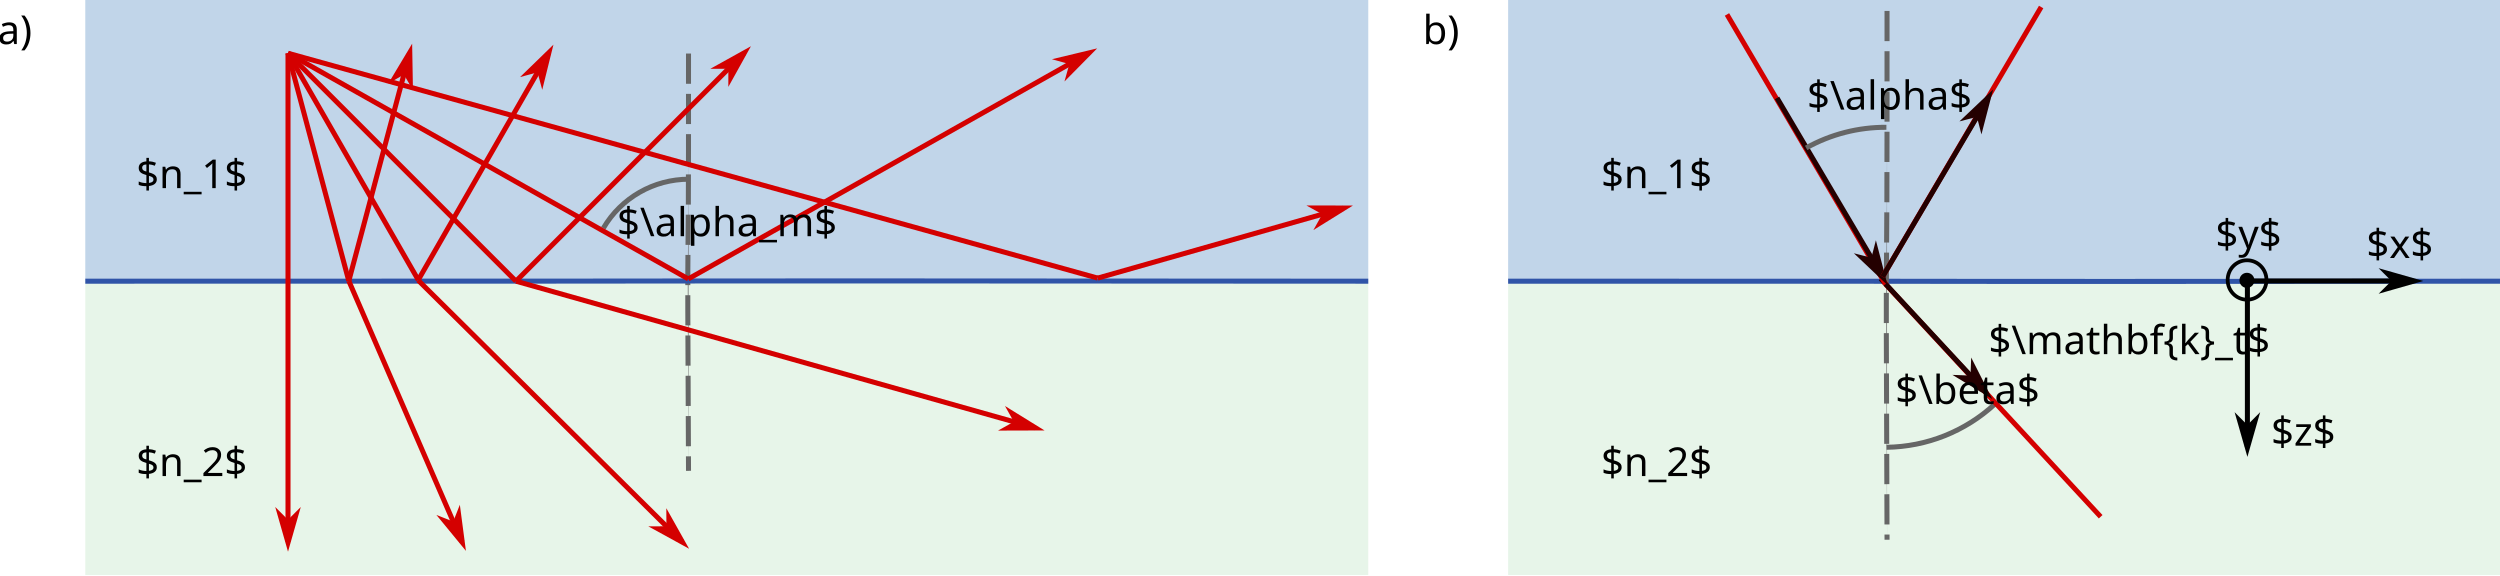
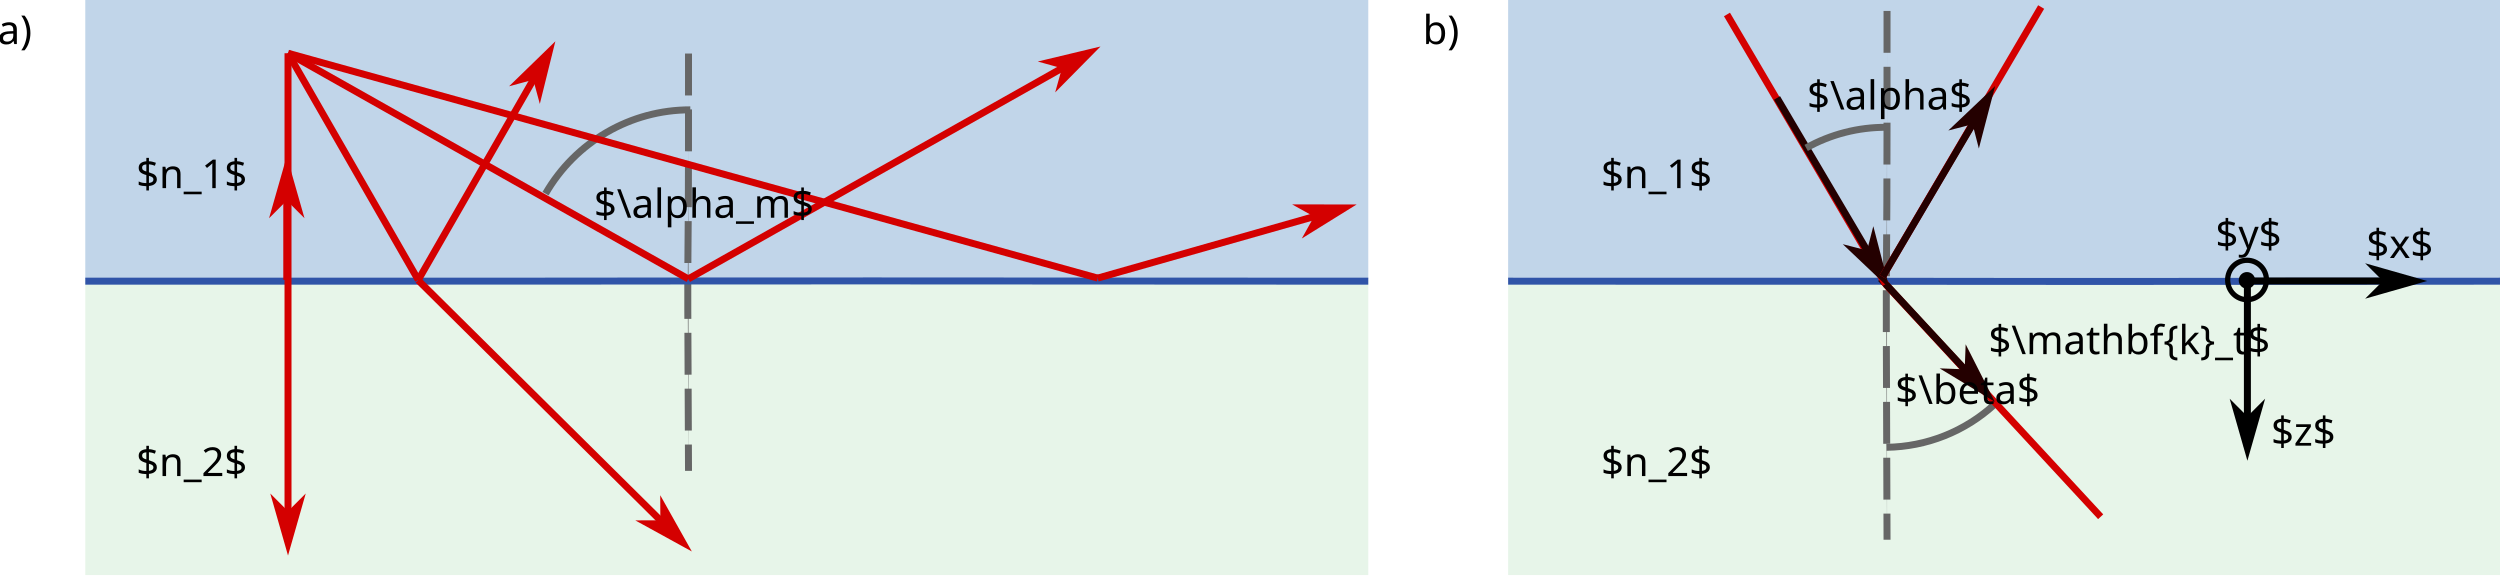
- <svg xmlns="http://www.w3.org/2000/svg" width="397.268mm" height="91.38mm" viewBox="0 0 397.268 91.38" version="1.1" id="svg211">
+ <svg xmlns="http://www.w3.org/2000/svg" width="286.479mm" height="65.896mm" viewBox="0 0 286.479 65.896" version="1.1" id="svg211">
  <defs id="defs205">
    <marker style="overflow:visible" id="marker11020" refX="0" refY="0" orient="auto">
      <path transform="matrix(0.4,0,0,0.4,4,0)" style="fill:#d40000;fill-opacity:1;fill-rule:evenodd;stroke:#d40000;stroke-width:1pt;stroke-opacity:1" d="M 0,0 5,-5 -12.5,0 5,5 Z" id="path11018" />
    </marker>
    <marker orient="auto" refY="0" refX="0" id="marker1496" style="overflow:visible">
      <path id="path1239" d="M 0,0 5,-5 -12.5,0 5,5 Z" style="fill:#d40000;fill-opacity:1;fill-rule:evenodd;stroke:#d40000;stroke-width:1pt;stroke-opacity:1" transform="matrix(0.4,0,0,0.4,4,0)" />
    </marker>
    <marker style="overflow:visible" id="marker15778" refX="0" refY="0" orient="auto">
      <path transform="matrix(-0.4,0,0,-0.4,-4,0)" style="fill:#d40000;fill-opacity:1;fill-rule:evenodd;stroke:#d40000;stroke-width:1pt;stroke-opacity:1" d="M 0,0 5,-5 -12.5,0 5,5 Z" id="path15776" />
    </marker>
    <marker style="overflow:visible" id="marker14070" refX="0" refY="0" orient="auto">
      <path transform="matrix(-0.4,0,0,-0.4,-4,0)" style="fill:#240000;fill-opacity:1;fill-rule:evenodd;stroke:#240000;stroke-width:1pt;stroke-opacity:1" d="M 0,0 5,-5 -12.5,0 5,5 Z" id="path14068" />
    </marker>
    <marker orient="auto" refY="0" refX="0" id="Arrow1Mstart" style="overflow:visible">
      <path id="path1453" d="M 0,0 5,-5 -12.5,0 5,5 Z" style="fill:#000000;fill-opacity:1;fill-rule:evenodd;stroke:#000000;stroke-width:1pt;stroke-opacity:1" transform="matrix(0.4,0,0,0.4,4,0)" />
    </marker>
    <marker orient="auto" refY="0" refX="0" id="StopL" style="overflow:visible">
      <path id="path1616" d="M 0,5.65 V -5.65" style="fill:#666666;fill-opacity:1;fill-rule:evenodd;stroke:#666666;stroke-width:1pt;stroke-opacity:1" transform="scale(0.8)" />
    </marker>
    <marker orient="auto" refY="0" refX="0" id="Arrow1Mstart-7" style="overflow:visible">
      <path id="path1453-0" d="M 0,0 5,-5 -12.5,0 5,5 Z" style="fill:#000000;fill-opacity:1;fill-rule:evenodd;stroke:#000000;stroke-width:1pt;stroke-opacity:1" transform="matrix(0.4,0,0,0.4,4,0)" />
    </marker>
    <marker orient="auto" refY="0" refX="0" id="Arrow1Mstart-3" style="overflow:visible">
      <path id="path1453-6" d="M 0,0 5,-5 -12.5,0 5,5 Z" style="fill:#000000;fill-opacity:1;fill-rule:evenodd;stroke:#000000;stroke-width:1pt;stroke-opacity:1" transform="matrix(0.4,0,0,0.4,4,0)" />
    </marker>
    <marker orient="auto" refY="0" refX="0" id="Arrow1Mend-1" style="overflow:visible">
      <path id="path1456-2" d="M 0,0 5,-5 -12.5,0 5,5 Z" style="fill:#000000;fill-opacity:1;fill-rule:evenodd;stroke:#000000;stroke-width:1pt;stroke-opacity:1" transform="matrix(-0.4,0,0,-0.4,-4,0)" />
    </marker>
    <marker orient="auto" refY="0" refX="0" id="Arrow1Mstart-7-9" style="overflow:visible">
      <path id="path1453-0-3" d="M 0,0 5,-5 -12.5,0 5,5 Z" style="fill:#000000;fill-opacity:1;fill-rule:evenodd;stroke:#000000;stroke-width:1pt;stroke-opacity:1" transform="matrix(0.4,0,0,0.4,4,0)" />
    </marker>
    <marker orient="auto" refY="0" refX="0" id="Arrow1Mend-9-1" style="overflow:visible">
      <path id="path1456-3-9" d="M 0,0 5,-5 -12.5,0 5,5 Z" style="fill:#000000;fill-opacity:1;fill-rule:evenodd;stroke:#000000;stroke-width:1pt;stroke-opacity:1" transform="matrix(-0.4,0,0,-0.4,-4,0)" />
    </marker>
    <marker orient="auto" refY="0" refX="0" id="Arrow1Mstart-3-6" style="overflow:visible">
      <path id="path1453-6-1" d="M 0,0 5,-5 -12.5,0 5,5 Z" style="fill:#000000;fill-opacity:1;fill-rule:evenodd;stroke:#000000;stroke-width:1pt;stroke-opacity:1" transform="matrix(0.4,0,0,0.4,4,0)" />
    </marker>
    <marker orient="auto" refY="0" refX="0" id="Arrow1Mend-1-0" style="overflow:visible">
      <path id="path1456-2-6" d="M 0,0 5,-5 -12.5,0 5,5 Z" style="fill:#000000;fill-opacity:1;fill-rule:evenodd;stroke:#000000;stroke-width:1pt;stroke-opacity:1" transform="matrix(-0.4,0,0,-0.4,-4,0)" />
    </marker>
    <marker orient="auto" refY="0" refX="0" id="Arrow1Mstart-7-9-6" style="overflow:visible">
      <path id="path1453-0-3-1" d="M 0,0 5,-5 -12.5,0 5,5 Z" style="fill:#000000;fill-opacity:1;fill-rule:evenodd;stroke:#000000;stroke-width:1pt;stroke-opacity:1" transform="matrix(0.4,0,0,0.4,4,0)" />
    </marker>
    <marker orient="auto" refY="0" refX="0" id="Arrow1Mend-9-1-5" style="overflow:visible">
      <path id="path1456-3-9-5" d="M 0,0 5,-5 -12.5,0 5,5 Z" style="fill:#000000;fill-opacity:1;fill-rule:evenodd;stroke:#000000;stroke-width:1pt;stroke-opacity:1" transform="matrix(-0.4,0,0,-0.4,-4,0)" />
    </marker>
    <marker style="overflow:visible" id="marker14070-4" refX="0" refY="0" orient="auto">
      <path transform="matrix(-0.4,0,0,-0.4,-4,0)" style="fill:#d40000;fill-opacity:1;fill-rule:evenodd;stroke:#d40000;stroke-width:1pt;stroke-opacity:1" d="M 0,0 5,-5 -12.5,0 5,5 Z" id="path14068-5" />
    </marker>
    <marker style="overflow:visible" id="marker14070-3" refX="0" refY="0" orient="auto">
      <path transform="matrix(-0.4,0,0,-0.4,-4,0)" style="fill:#d40000;fill-opacity:1;fill-rule:evenodd;stroke:#d40000;stroke-width:1pt;stroke-opacity:1" d="M 0,0 5,-5 -12.5,0 5,5 Z" id="path14068-6" />
    </marker>
    <marker style="overflow:visible" id="marker14070-5" refX="0" refY="0" orient="auto">
      <path transform="matrix(-0.4,0,0,-0.4,-4,0)" style="fill:#240000;fill-opacity:1;fill-rule:evenodd;stroke:#240000;stroke-width:1pt;stroke-opacity:1" d="M 0,0 5,-5 -12.5,0 5,5 Z" id="path14068-62" />
    </marker>
    <marker style="overflow:visible" id="marker14070-5-1" refX="0" refY="0" orient="auto">
      <path transform="matrix(-0.4,0,0,-0.4,-4,0)" style="fill:#240000;fill-opacity:1;fill-rule:evenodd;stroke:#240000;stroke-width:1pt;stroke-opacity:1" d="M 0,0 5,-5 -12.5,0 5,5 Z" id="path14068-62-2" />
    </marker>
    <marker orient="auto" refY="0" refX="0" id="Arrow1Mend-9-1-5-0" style="overflow:visible">
      <path id="path1456-3-9-5-6" d="M 0,0 5,-5 -12.5,0 5,5 Z" style="fill:#000000;fill-opacity:1;fill-rule:evenodd;stroke:#000000;stroke-width:1pt;stroke-opacity:1" transform="matrix(-0.4,0,0,-0.4,-4,0)" />
    </marker>
    <marker orient="auto" refY="0" refX="0" id="Arrow1Mend-9-1-5-6" style="overflow:visible">
      <path id="path1456-3-9-5-7" d="M 0,0 5,-5 -12.5,0 5,5 Z" style="fill:#000000;fill-opacity:1;fill-rule:evenodd;stroke:#000000;stroke-width:1pt;stroke-opacity:1" transform="matrix(-0.4,0,0,-0.4,-4,0)" />
    </marker>
    <marker style="overflow:visible" id="marker14070-53" refX="0" refY="0" orient="auto">
      <path transform="matrix(-0.4,0,0,-0.4,-4,0)" style="fill:#240000;fill-opacity:1;fill-rule:evenodd;stroke:#240000;stroke-width:1pt;stroke-opacity:1" d="M 0,0 5,-5 -12.5,0 5,5 Z" id="path14068-56" />
    </marker>
    <marker style="overflow:visible" id="marker14070-5-2" refX="0" refY="0" orient="auto">
      <path transform="matrix(-0.4,0,0,-0.4,-4,0)" style="fill:#240000;fill-opacity:1;fill-rule:evenodd;stroke:#240000;stroke-width:1pt;stroke-opacity:1" d="M 0,0 5,-5 -12.5,0 5,5 Z" id="path14068-62-9" />
    </marker>
    <marker style="overflow:visible" id="marker14070-5-1-1" refX="0" refY="0" orient="auto">
      <path transform="matrix(-0.4,0,0,-0.4,-4,0)" style="fill:#240000;fill-opacity:1;fill-rule:evenodd;stroke:#240000;stroke-width:1pt;stroke-opacity:1" d="M 0,0 5,-5 -12.5,0 5,5 Z" id="path14068-62-2-2" />
    </marker>
    <marker orient="auto" refY="0" refX="0" id="Arrow1Mend-9-1-5-0-7" style="overflow:visible">
      <path id="path1456-3-9-5-6-0" d="M 0,0 5,-5 -12.5,0 5,5 Z" style="fill:#000000;fill-opacity:1;fill-rule:evenodd;stroke:#000000;stroke-width:1pt;stroke-opacity:1" transform="matrix(-0.4,0,0,-0.4,-4,0)" />
    </marker>
    <marker orient="auto" refY="0" refX="0" id="Arrow1Mend-9-1-5-8" style="overflow:visible">
      <path id="path1456-3-9-5-68" d="M 0,0 5,-5 -12.5,0 5,5 Z" style="fill:#000000;fill-opacity:1;fill-rule:evenodd;stroke:#000000;stroke-width:1pt;stroke-opacity:1" transform="matrix(-0.4,0,0,-0.4,-4,0)" />
    </marker>
    <marker style="overflow:visible" id="marker14070-8" refX="0" refY="0" orient="auto">
      <path transform="matrix(-0.4,0,0,-0.4,-4,0)" style="fill:#240000;fill-opacity:1;fill-rule:evenodd;stroke:#240000;stroke-width:1pt;stroke-opacity:1" d="M 0,0 5,-5 -12.5,0 5,5 Z" id="path14068-4" />
    </marker>
    <marker style="overflow:visible" id="marker14070-5-3" refX="0" refY="0" orient="auto">
      <path transform="matrix(-0.4,0,0,-0.4,-4,0)" style="fill:#240000;fill-opacity:1;fill-rule:evenodd;stroke:#240000;stroke-width:1pt;stroke-opacity:1" d="M 0,0 5,-5 -12.5,0 5,5 Z" id="path14068-62-1" />
    </marker>
    <marker style="overflow:visible" id="marker14070-5-1-4" refX="0" refY="0" orient="auto">
      <path transform="matrix(-0.4,0,0,-0.4,-4,0)" style="fill:#240000;fill-opacity:1;fill-rule:evenodd;stroke:#240000;stroke-width:1pt;stroke-opacity:1" d="M 0,0 5,-5 -12.5,0 5,5 Z" id="path14068-62-2-9" />
    </marker>
    <marker orient="auto" refY="0" refX="0" id="Arrow1Mend-9-1-5-0-2" style="overflow:visible">
      <path id="path1456-3-9-5-6-06" d="M 0,0 5,-5 -12.5,0 5,5 Z" style="fill:#000000;fill-opacity:1;fill-rule:evenodd;stroke:#000000;stroke-width:1pt;stroke-opacity:1" transform="matrix(-0.4,0,0,-0.4,-4,0)" />
    </marker>
    <marker orient="auto" refY="0" refX="0" id="Arrow1Mend-9-1-5-6-0" style="overflow:visible">
      <path id="path1456-3-9-5-7-7" d="M 0,0 5,-5 -12.5,0 5,5 Z" style="fill:#000000;fill-opacity:1;fill-rule:evenodd;stroke:#000000;stroke-width:1pt;stroke-opacity:1" transform="matrix(-0.4,0,0,-0.4,-4,0)" />
    </marker>
    <marker style="overflow:visible" id="marker14070-53-4" refX="0" refY="0" orient="auto">
      <path transform="matrix(-0.4,0,0,-0.4,-4,0)" style="fill:#240000;fill-opacity:1;fill-rule:evenodd;stroke:#240000;stroke-width:1pt;stroke-opacity:1" d="M 0,0 5,-5 -12.5,0 5,5 Z" id="path14068-56-3" />
    </marker>
    <marker style="overflow:visible" id="marker14070-5-2-7" refX="0" refY="0" orient="auto">
      <path transform="matrix(-0.4,0,0,-0.4,-4,0)" style="fill:#240000;fill-opacity:1;fill-rule:evenodd;stroke:#240000;stroke-width:1pt;stroke-opacity:1" d="M 0,0 5,-5 -12.5,0 5,5 Z" id="path14068-62-9-4" />
    </marker>
    <marker style="overflow:visible" id="marker14070-5-1-1-5" refX="0" refY="0" orient="auto">
      <path transform="matrix(-0.4,0,0,-0.4,-4,0)" style="fill:#240000;fill-opacity:1;fill-rule:evenodd;stroke:#240000;stroke-width:1pt;stroke-opacity:1" d="M 0,0 5,-5 -12.5,0 5,5 Z" id="path14068-62-2-2-4" />
    </marker>
    <marker orient="auto" refY="0" refX="0" id="Arrow1Mend-9-1-5-0-7-5" style="overflow:visible">
      <path id="path1456-3-9-5-6-0-2" d="M 0,0 5,-5 -12.5,0 5,5 Z" style="fill:#000000;fill-opacity:1;fill-rule:evenodd;stroke:#000000;stroke-width:1pt;stroke-opacity:1" transform="matrix(-0.4,0,0,-0.4,-4,0)" />
    </marker>
    <marker orient="auto" refY="0" refX="0" id="marker1496-3" style="overflow:visible">
      <path id="path1239-6" d="M 0,0 5,-5 -12.5,0 5,5 Z" style="fill:#d40000;fill-opacity:1;fill-rule:evenodd;stroke:#d40000;stroke-width:1pt;stroke-opacity:1" transform="matrix(0.4,0,0,0.4,4,0)" />
    </marker>
    <marker orient="auto" refY="0" refX="0" id="marker1496-3-5" style="overflow:visible">
      <path id="path1239-6-3" d="M 0,0 5,-5 -12.5,0 5,5 Z" style="fill:#d40000;fill-opacity:1;fill-rule:evenodd;stroke:#d40000;stroke-width:1pt;stroke-opacity:1" transform="matrix(0.4,0,0,0.4,4,0)" />
    </marker>
    <marker orient="auto" refY="0" refX="0" id="marker1496-3-5-6" style="overflow:visible">
      <path id="path1239-6-3-2" d="M 0,0 5,-5 -12.5,0 5,5 Z" style="fill:#d40000;fill-opacity:1;fill-rule:evenodd;stroke:#d40000;stroke-width:1pt;stroke-opacity:1" transform="matrix(0.4,0,0,0.4,4,0)" />
    </marker>
    <marker orient="auto" refY="0" refX="0" id="marker1496-3-5-6-1" style="overflow:visible">
      <path id="path1239-6-3-2-2" d="M 0,0 5,-5 -12.5,0 5,5 Z" style="fill:#d40000;fill-opacity:1;fill-rule:evenodd;stroke:#d40000;stroke-width:1pt;stroke-opacity:1" transform="matrix(0.4,0,0,0.4,4,0)" />
    </marker>
    <marker orient="auto" refY="0" refX="0" id="marker1496-3-0" style="overflow:visible">
      <path id="path1239-6-9" d="M 0,0 5,-5 -12.5,0 5,5 Z" style="fill:#d40000;fill-opacity:1;fill-rule:evenodd;stroke:#d40000;stroke-width:1pt;stroke-opacity:1" transform="matrix(0.4,0,0,0.4,4,0)" />
    </marker>
    <marker orient="auto" refY="0" refX="0" id="marker1496-3-0-6" style="overflow:visible">
      <path id="path1239-6-9-0" d="M 0,0 5,-5 -12.5,0 5,5 Z" style="fill:#d40000;fill-opacity:1;fill-rule:evenodd;stroke:#d40000;stroke-width:1pt;stroke-opacity:1" transform="matrix(0.4,0,0,0.4,4,0)" />
    </marker>
    <marker orient="auto" refY="0" refX="0" id="marker1496-3-0-2" style="overflow:visible">
      <path id="path1239-6-9-6" d="M 0,0 5,-5 -12.5,0 5,5 Z" style="fill:#d40000;fill-opacity:1;fill-rule:evenodd;stroke:#d40000;stroke-width:1pt;stroke-opacity:1" transform="matrix(0.4,0,0,0.4,4,0)" />
    </marker>
    <marker orient="auto" refY="0" refX="0" id="marker1496-3-0-8" style="overflow:visible">
      <path id="path1239-6-9-7" d="M 0,0 5,-5 -12.5,0 5,5 Z" style="fill:#d40000;fill-opacity:1;fill-rule:evenodd;stroke:#d40000;stroke-width:1pt;stroke-opacity:1" transform="matrix(0.4,0,0,0.4,4,0)" />
    </marker>
    <marker orient="auto" refY="0" refX="0" id="marker1496-3-2" style="overflow:visible">
      <path id="path1239-6-0" d="M 0,0 5,-5 -12.5,0 5,5 Z" style="fill:#d40000;fill-opacity:1;fill-rule:evenodd;stroke:#d40000;stroke-width:1pt;stroke-opacity:1" transform="matrix(0.4,0,0,0.4,4,0)" />
    </marker>
    <marker orient="auto" refY="0" refX="0" id="marker1496-3-2-3" style="overflow:visible">
      <path id="path1239-6-0-7" d="M 0,0 5,-5 -12.5,0 5,5 Z" style="fill:#d40000;fill-opacity:1;fill-rule:evenodd;stroke:#d40000;stroke-width:1pt;stroke-opacity:1" transform="matrix(0.4,0,0,0.4,4,0)" />
    </marker>
    <marker orient="auto" refY="0" refX="0" id="marker1496-3-9" style="overflow:visible">
      <path id="path1239-6-2" d="M 0,0 5,-5 -12.5,0 5,5 Z" style="fill:#d40000;fill-opacity:1;fill-rule:evenodd;stroke:#d40000;stroke-width:1pt;stroke-opacity:1" transform="matrix(0.4,0,0,0.4,4,0)" />
    </marker>
    <marker orient="auto" refY="0" refX="0" id="marker1496-3-5-9" style="overflow:visible">
      <path id="path1239-6-3-7" d="M 0,0 5,-5 -12.5,0 5,5 Z" style="fill:#d40000;fill-opacity:1;fill-rule:evenodd;stroke:#d40000;stroke-width:1pt;stroke-opacity:1" transform="matrix(0.4,0,0,0.4,4,0)" />
    </marker>
    <marker orient="auto" refY="0" refX="0" id="marker1496-3-5-9-6" style="overflow:visible">
      <path id="path1239-6-3-7-1" d="M 0,0 5,-5 -12.5,0 5,5 Z" style="fill:#d40000;fill-opacity:1;fill-rule:evenodd;stroke:#d40000;stroke-width:1pt;stroke-opacity:1" transform="matrix(0.4,0,0,0.4,4,0)" />
    </marker>
    <marker orient="auto" refY="0" refX="0" id="marker1496-3-5-9-9" style="overflow:visible">
      <path id="path1239-6-3-7-3" d="M 0,0 5,-5 -12.5,0 5,5 Z" style="fill:#d40000;fill-opacity:1;fill-rule:evenodd;stroke:#d40000;stroke-width:1pt;stroke-opacity:1" transform="matrix(0.4,0,0,0.4,4,0)" />
    </marker>
    <marker orient="auto" refY="0" refX="0" id="marker1496-3-5-6-9" style="overflow:visible">
      <path id="path1239-6-3-2-4" d="M 0,0 5,-5 -12.5,0 5,5 Z" style="fill:#d40000;fill-opacity:1;fill-rule:evenodd;stroke:#d40000;stroke-width:1pt;stroke-opacity:1" transform="matrix(0.4,0,0,0.4,4,0)" />
    </marker>
    <marker orient="auto" refY="0" refX="0" id="marker1496-3-5-6-1-4" style="overflow:visible">
      <path id="path1239-6-3-2-2-5" d="M 0,0 5,-5 -12.5,0 5,5 Z" style="fill:#d40000;fill-opacity:1;fill-rule:evenodd;stroke:#d40000;stroke-width:1pt;stroke-opacity:1" transform="matrix(0.4,0,0,0.4,4,0)" />
    </marker>
    <marker orient="auto" refY="0" refX="0" id="Arrow1Mend-9-1-5-0-2-3" style="overflow:visible">
      <path id="path1456-3-9-5-6-06-6" d="M 0,0 5,-5 -12.5,0 5,5 Z" style="fill:#000000;fill-opacity:1;fill-rule:evenodd;stroke:#000000;stroke-width:1pt;stroke-opacity:1" transform="matrix(-0.4,0,0,-0.4,-4,0)" />
    </marker>
    <marker style="overflow:visible" id="marker14070-5-1-4-7" refX="0" refY="0" orient="auto">
      <path transform="matrix(-0.4,0,0,-0.4,-4,0)" style="fill:#240000;fill-opacity:1;fill-rule:evenodd;stroke:#240000;stroke-width:1pt;stroke-opacity:1" d="M 0,0 5,-5 -12.5,0 5,5 Z" id="path14068-62-2-9-5" />
    </marker>
    <marker style="overflow:visible" id="marker14070-5-3-3" refX="0" refY="0" orient="auto">
      <path transform="matrix(-0.4,0,0,-0.4,-4,0)" style="fill:#240000;fill-opacity:1;fill-rule:evenodd;stroke:#240000;stroke-width:1pt;stroke-opacity:1" d="M 0,0 5,-5 -12.5,0 5,5 Z" id="path14068-62-1-5" />
    </marker>
    <marker style="overflow:visible" id="marker14070-8-6" refX="0" refY="0" orient="auto">
      <path transform="matrix(-0.4,0,0,-0.4,-4,0)" style="fill:#240000;fill-opacity:1;fill-rule:evenodd;stroke:#240000;stroke-width:1pt;stroke-opacity:1" d="M 0,0 5,-5 -12.5,0 5,5 Z" id="path14068-4-2" />
    </marker>
    <marker orient="auto" refY="0" refX="0" id="Arrow1Mend-9-1-5-8-9" style="overflow:visible">
      <path id="path1456-3-9-5-68-1" d="M 0,0 5,-5 -12.5,0 5,5 Z" style="fill:#000000;fill-opacity:1;fill-rule:evenodd;stroke:#000000;stroke-width:1pt;stroke-opacity:1" transform="matrix(-0.4,0,0,-0.4,-4,0)" />
    </marker>
    <marker style="overflow:visible" id="marker14070-5-1-4-7-8" refX="0" refY="0" orient="auto">
      <path transform="matrix(-0.4,0,0,-0.4,-4,0)" style="fill:#240000;fill-opacity:1;fill-rule:evenodd;stroke:#240000;stroke-width:1pt;stroke-opacity:1" d="M 0,0 5,-5 -12.5,0 5,5 Z" id="path14068-62-2-9-5-7" />
    </marker>
+     <marker style="overflow:visible" id="marker14070-4-5-61" refX="0" refY="0" orient="auto">
+       <path transform="matrix(-0.4,0,0,-0.4,-4,0)" style="fill:#000000;fill-opacity:1;fill-rule:evenodd;stroke:#000000;stroke-width:1pt;stroke-opacity:1" d="M 0,0 5,-5 -12.5,0 5,5 Z" id="path14068-5-0-5" />
+     </marker>
+     <marker style="overflow:visible" id="marker14070-4-5-6" refX="0" refY="0" orient="auto">
+       <path transform="matrix(-0.4,0,0,-0.4,-4,0)" style="fill:#000000;fill-opacity:1;fill-rule:evenodd;stroke:#000000;stroke-width:1pt;stroke-opacity:1" d="M 0,0 5,-5 -12.5,0 5,5 Z" id="path14068-5-0-9" />
+     </marker>
+     <marker style="overflow:visible" id="marker14070-4-4" refX="0" refY="0" orient="auto">
+       <path transform="matrix(-0.4,0,0,-0.4,-4,0)" style="fill:#d40000;fill-opacity:1;fill-rule:evenodd;stroke:#d40000;stroke-width:1pt;stroke-opacity:1" d="M 0,0 5,-5 -12.5,0 5,5 Z" id="path14068-5-7" />
+     </marker>
+     <marker orient="auto" refY="0" refX="0" id="Arrow1Mstart-4" style="overflow:visible">
+       <path id="path7034-5" d="M 0,0 5,-5 -12.5,0 5,5 Z" style="fill:#000000;fill-opacity:1;fill-rule:evenodd;stroke:#000000;stroke-width:1pt;stroke-opacity:1" transform="matrix(0.4,0,0,0.4,4,0)" />
+     </marker>
+     <marker orient="auto" refY="0" refX="0" id="marker6984-2" style="overflow:visible">
+       <path id="path6982-5" d="M 0,0 5,-5 -12.5,0 5,5 Z" style="fill:#000000;fill-opacity:1;fill-rule:evenodd;stroke:#000000;stroke-width:1pt;stroke-opacity:1" transform="matrix(-0.4,0,0,-0.4,-4,0)" />
+     </marker>
+     <marker style="overflow:visible" id="marker14070-4-2-6" refX="0" refY="0" orient="auto">
+       <path transform="matrix(-0.4,0,0,-0.4,-4,0)" style="fill:#d40000;fill-opacity:1;fill-rule:evenodd;stroke:#d40000;stroke-width:1pt;stroke-opacity:1" d="M 0,0 5,-5 -12.5,0 5,5 Z" id="path14068-5-9-5" />
+     </marker>
+     <marker orient="auto" refY="0" refX="0" id="Arrow1Mstart-36" style="overflow:visible">
+       <path id="path7034" d="M 0,0 5,-5 -12.5,0 5,5 Z" style="fill:#000000;fill-opacity:1;fill-rule:evenodd;stroke:#000000;stroke-width:1pt;stroke-opacity:1" transform="matrix(0.4,0,0,0.4,4,0)" />
+     </marker>
+     <marker orient="auto" refY="0" refX="0" id="marker6984" style="overflow:visible">
+       <path id="path6982" d="M 0,0 5,-5 -12.5,0 5,5 Z" style="fill:#000000;fill-opacity:1;fill-rule:evenodd;stroke:#000000;stroke-width:1pt;stroke-opacity:1" transform="matrix(-0.4,0,0,-0.4,-4,0)" />
+     </marker>
+     <marker style="overflow:visible" id="marker14070-4-5" refX="0" refY="0" orient="auto">
+       <path transform="matrix(-0.4,0,0,-0.4,-4,0)" style="fill:#000000;fill-opacity:1;fill-rule:evenodd;stroke:#000000;stroke-width:1pt;stroke-opacity:1" d="M 0,0 5,-5 -12.5,0 5,5 Z" id="path14068-5-0" />
+     </marker>
+     <marker style="overflow:visible" id="marker14070-4-2" refX="0" refY="0" orient="auto">
+       <path transform="matrix(-0.4,0,0,-0.4,-4,0)" style="fill:#d40000;fill-opacity:1;fill-rule:evenodd;stroke:#d40000;stroke-width:1pt;stroke-opacity:1" d="M 0,0 5,-5 -12.5,0 5,5 Z" id="path14068-5-9" />
+     </marker>
+     <marker style="overflow:visible" id="marker14070-4-7" refX="0" refY="0" orient="auto">
+       <path transform="matrix(-0.4,0,0,-0.4,-4,0)" style="fill:#d40000;fill-opacity:1;fill-rule:evenodd;stroke:#d40000;stroke-width:1pt;stroke-opacity:1" d="M 0,0 5,-5 -12.5,0 5,5 Z" id="path14068-5-5" />
+     </marker>
+     <marker orient="auto" refY="0" refX="0" id="marker1496-36" style="overflow:visible">
+       <path id="path1239-7" d="M 0,0 5,-5 -12.5,0 5,5 Z" style="fill:#d40000;fill-opacity:1;fill-rule:evenodd;stroke:#d40000;stroke-width:1pt;stroke-opacity:1" transform="matrix(0.4,0,0,0.4,4,0)" />
+     </marker>
  </defs>
-   <g id="layer1" transform="translate(-14.63344,-43.23076)">
+   <g id="layer1" transform="translate(-14.63344,-43.23075)">
    <text xml:space="preserve" style="font-style:normal;font-weight:normal;font-size:10.583px;line-height:1.25;font-family:sans-serif;letter-spacing:0px;word-spacing:0px;fill:#000000;fill-opacity:1;stroke:none;stroke-width:0.265" x="49.929" y="47.982" id="text7124">
      <tspan id="tspan7122" x="49.929" y="57.345" style="stroke-width:0.265" />
    </text>
    <text xml:space="preserve" style="font-style:normal;font-weight:normal;font-size:10.583px;line-height:1.25;font-family:sans-serif;letter-spacing:0px;word-spacing:0px;fill:#000000;fill-opacity:1;stroke:none;stroke-width:0.265" x="106.163" y="22.439" id="text6143">
      <tspan id="tspan6141" x="106.163" y="31.803" style="stroke-width:0.265" />
      <tspan x="106.163" y="45.032" style="stroke-width:0.265" id="tspan6145" />
    </text>
    <text xml:space="preserve" style="font-style:normal;font-weight:normal;font-size:10.583px;line-height:1.25;font-family:sans-serif;letter-spacing:0px;word-spacing:0px;fill:#000000;fill-opacity:1;stroke:none;stroke-width:0.265" x="111.519" y="26.739" id="text7179">
      <tspan id="tspan7177" x="111.519" y="36.103" style="stroke-width:0.265" />
      <tspan x="111.519" y="49.332" style="stroke-width:0.265" id="tspan7181" />
    </text>
    <flowRoot xml:space="preserve" id="flowRoot7183" style="font-style:normal;font-weight:normal;font-size:40px;line-height:1.25;font-family:sans-serif;letter-spacing:0px;word-spacing:0px;fill:#000000;fill-opacity:1;stroke:none">
      <flowRegion id="flowRegion7185">
        <rect id="rect7187" width="264.188" height="271.393" x="463.529" y="109.315" />
      </flowRegion>
      <flowPara id="flowPara7189" />
    </flowRoot>
-     <rect style="fill:#e7f5e9;fill-opacity:1;stroke:none;stroke-width:0.529;stroke-miterlimit:4;stroke-dasharray:none;stroke-dashoffset:0;stroke-opacity:1" id="rect246" width="203.876" height="46.866" x="28.185" y="-134.61" transform="scale(1,-1)" />
-     <rect style="fill:#c1d5e9;fill-opacity:1;stroke:none;stroke-width:0.529;stroke-miterlimit:4;stroke-dasharray:none;stroke-dashoffset:0;stroke-opacity:1" id="rect246-3" width="203.876" height="44.393" x="28.185" y="-87.624" transform="scale(1,-1)" />
-     <path style="fill:#666666;fill-opacity:1;stroke:#666666;stroke-width:0.8;stroke-miterlimit:4;stroke-dasharray:4.8, 1.6;stroke-dashoffset:0;stroke-opacity:1" d="m 124.043,51.742 c 0.03,49.693 -0.274,13.875 0,66.308" id="path3453-3-5-8" />
-     <path style="fill:#7e9dd2;fill-opacity:1;stroke:#3054a8;stroke-width:0.8;stroke-miterlimit:4;stroke-dasharray:none;stroke-dashoffset:0;stroke-opacity:1" d="m 28.187,87.914 c 152.789,0.011 42.659,-0.103 203.875,0" id="path3453-3" />
-     <path style="fill:none;fill-opacity:1;stroke:#666666;stroke-width:0.8;stroke-miterlimit:4;stroke-dasharray:none;stroke-dashoffset:0;stroke-opacity:1" id="path7126" d="m 79.493,-110.508 a 15.715,15.742 0 0 1 -7.785,-13.609" transform="rotate(90)" />
-     <path style="fill:none;stroke:#d40000;stroke-width:0.8;stroke-linecap:butt;stroke-linejoin:miter;stroke-miterlimit:4;stroke-dasharray:none;stroke-opacity:1;marker-start:url(#marker1496)" d="M 60.4,129.324 V 51.692" id="path1364-1" />
-     <path style="fill:none;stroke:#d40000;stroke-width:0.8;stroke-linecap:butt;stroke-linejoin:miter;stroke-miterlimit:4;stroke-dasharray:none;stroke-opacity:1" d="M 124.004,87.553 60.4,51.692" id="path1364-1-7-5-9" />
-     <path style="fill:none;stroke:#d40000;stroke-width:0.8;stroke-linecap:butt;stroke-linejoin:miter;stroke-miterlimit:4;stroke-dasharray:none;stroke-opacity:1" d="M 189.063,87.424 60.4,51.692" id="path1364-1-7-5-9-7" />
-     <path style="fill:none;stroke:#d40000;stroke-width:0.8;stroke-linecap:butt;stroke-linejoin:miter;stroke-miterlimit:4;stroke-dasharray:none;stroke-opacity:1" d="M 70.057,87.87 60.4,51.692" id="path1364-1-7-3" />
-     <path style="fill:none;stroke:#d40000;stroke-width:0.8;stroke-linecap:butt;stroke-linejoin:miter;stroke-miterlimit:4;stroke-dasharray:none;stroke-opacity:1;marker-start:url(#marker1496-3-0-2)" d="M 88.045,129.324 70.062,87.872" id="path1364-1-7-3-1" />
-     <path style="fill:none;stroke:#d40000;stroke-width:0.8;stroke-linecap:butt;stroke-linejoin:miter;stroke-miterlimit:4;stroke-dasharray:none;stroke-opacity:1;marker-start:url(#marker1496-3-0-8)" d="M 79.719,51.694 70.062,87.872" id="path1364-1-7-3-9" />
-     <path style="fill:none;stroke:#d40000;stroke-width:0.8;stroke-linecap:butt;stroke-linejoin:miter;stroke-miterlimit:4;stroke-dasharray:none;stroke-opacity:1" d="M 81.097,87.721 60.4,51.692" id="path1364-1-7-2" />
-     <path style="fill:none;stroke:#d40000;stroke-width:0.8;stroke-linecap:butt;stroke-linejoin:miter;stroke-miterlimit:4;stroke-dasharray:none;stroke-opacity:1;marker-start:url(#marker1496-3-2-3)" d="M 123.018,129.324 81.065,87.752" id="path1364-1-7-2-5" />
-     <path style="fill:none;stroke:#d40000;stroke-width:0.8;stroke-linecap:butt;stroke-linejoin:miter;stroke-miterlimit:4;stroke-dasharray:none;stroke-opacity:1;marker-start:url(#marker1496-3-9)" d="M 101.794,51.692 81.097,87.721" id="path1364-1-7-28" />
-     <path style="fill:none;stroke:#d40000;stroke-width:0.8;stroke-linecap:butt;stroke-linejoin:miter;stroke-miterlimit:4;stroke-dasharray:none;stroke-opacity:1" d="M 96.624,87.915 60.4,51.692" id="path1364-1-7-5-3" />
-     <path style="fill:none;stroke:#d40000;stroke-width:0.8;stroke-linecap:butt;stroke-linejoin:miter;stroke-miterlimit:4;stroke-dasharray:none;stroke-opacity:1;marker-start:url(#marker1496-3-5-9-6)" d="M 179.104,111.204 96.624,87.915" id="path1364-1-7-5-3-2" />
-     <path style="fill:none;stroke:#d40000;stroke-width:0.8;stroke-linecap:butt;stroke-linejoin:miter;stroke-miterlimit:4;stroke-dasharray:none;stroke-opacity:1;marker-start:url(#marker1496-3-5-9-9)" d="M 132.848,51.692 96.624,87.915" id="path1364-1-7-5-3-1" />
-     <path style="fill:none;stroke:#d40000;stroke-width:0.8;stroke-linecap:butt;stroke-linejoin:miter;stroke-miterlimit:4;stroke-dasharray:none;stroke-opacity:1;marker-start:url(#marker1496-3-5-6-9)" d="M 187.607,51.692 124.004,87.553" id="path1364-1-7-5-9-78" />
-     <path style="fill:none;stroke:#d40000;stroke-width:0.8;stroke-linecap:butt;stroke-linejoin:miter;stroke-miterlimit:4;stroke-dasharray:none;stroke-opacity:1;marker-start:url(#marker1496-3-5-6-1-4)" d="M 228.11,76.321 189.063,87.424" id="path1364-1-7-5-9-7-0" />
-     <rect style="fill:#e7f5e9;fill-opacity:1;stroke:none;stroke-width:0.529;stroke-miterlimit:4;stroke-dasharray:none;stroke-dashoffset:0;stroke-opacity:1" id="rect246-2" width="157.615" height="46.866" x="254.286" y="-134.61" transform="scale(1,-1)" />
-     <rect style="fill:#c1d5e9;fill-opacity:1;stroke:none;stroke-width:0.529;stroke-miterlimit:4;stroke-dasharray:none;stroke-dashoffset:0;stroke-opacity:1" id="rect246-3-7" width="157.615" height="44.393" x="254.286" y="-87.624" transform="scale(1,-1)" />
-     <path style="fill:#7e9dd2;fill-opacity:1;stroke:#3054a8;stroke-width:0.8;stroke-miterlimit:4;stroke-dasharray:none;stroke-dashoffset:0;stroke-opacity:1" d="m 254.286,87.914 c 118.12,-0.01 32.98,0.094 157.614,0" id="path3453-3-0" />
-     <path style="fill:#666666;fill-opacity:1;stroke:#666666;stroke-width:0.8;stroke-miterlimit:4;stroke-dasharray:4.8, 1.6;stroke-dashoffset:0;stroke-opacity:1" d="m 314.497,44.969 c 0.03,62.975 -0.274,17.583 0,84.03" id="path3453-3-5" />
-     <path style="fill:#000000;fill-opacity:1;stroke:#000000;stroke-width:0.8;stroke-miterlimit:4;stroke-dasharray:none;stroke-dashoffset:0;stroke-opacity:1;marker-end:url(#Arrow1Mend-9-1-5-8-9)" d="m 371.761,87.879 h 26.383" id="path3453-3-5-2-6-8-4" />
-     <path style="fill:none;fill-opacity:1;stroke:#666666;stroke-width:0.8;stroke-miterlimit:4;stroke-dasharray:none;stroke-dashoffset:0;stroke-opacity:1" id="path7126-9" d="m -107.479,331.589 a 25.795,25.84 0 0 1 -6.83,-17.175" transform="rotate(-90)" />
-     <path style="fill:none;stroke:#d40000;stroke-width:0.8;stroke-linecap:butt;stroke-linejoin:miter;stroke-miterlimit:4;stroke-dasharray:none;stroke-opacity:1" d="M 348.443,125.345 314.258,88.391" id="path1364" />
-     <path style="fill:none;stroke:#240000;stroke-width:0.8;stroke-linecap:butt;stroke-linejoin:miter;stroke-miterlimit:4;stroke-dasharray:none;stroke-opacity:1;marker-end:url(#marker14070-8-6)" d="m 313.48,87.507 16.661,17.97" id="path1364-7" />
-     <g id="g1896">
-       <path id="path1364-1-3" d="M 314.258,88.391 289.06,45.528" style="fill:none;stroke:#d40000;stroke-width:0.8;stroke-linecap:butt;stroke-linejoin:miter;stroke-miterlimit:4;stroke-dasharray:none;stroke-opacity:1" />
-       <path id="path1364-7-9-7" d="m 297.016,58.791 16.773,28.417" style="fill:none;stroke:#240000;stroke-width:0.8;stroke-linecap:butt;stroke-linejoin:miter;stroke-miterlimit:4;stroke-dasharray:none;stroke-opacity:1;marker-end:url(#marker14070-5-1-4-7)" />
+     <rect style="fill:#e7f5e9;fill-opacity:1;stroke:none;stroke-width:0.529;stroke-miterlimit:4;stroke-dasharray:none;stroke-dashoffset:0;stroke-opacity:1" id="rect246" width="147.02" height="33.796" x="24.406" y="-109.127" transform="scale(1,-1)" />
+     <rect style="fill:#c1d5e9;fill-opacity:1;stroke:none;stroke-width:0.529;stroke-miterlimit:4;stroke-dasharray:none;stroke-dashoffset:0;stroke-opacity:1" id="rect246-3" width="147.02" height="32.013" x="24.406" y="-75.243" transform="scale(1,-1)" />
+     <path style="fill:#666666;fill-opacity:1;stroke:#666666;stroke-width:0.8;stroke-miterlimit:4;stroke-dasharray:4.8, 1.6;stroke-dashoffset:0;stroke-opacity:1" d="m 93.531,49.369 c 0.021,35.835 -0.198,10.005 0,47.817" id="path3453-3-5-8" />
+     <path style="fill:#7e9dd2;fill-opacity:1;stroke:#3054a8;stroke-width:0.8;stroke-miterlimit:4;stroke-dasharray:none;stroke-dashoffset:0;stroke-opacity:1" d="m 24.407,75.453 c 110.18,0.008 30.763,-0.074 147.019,0" id="path3453-3" />
+     <path style="fill:none;fill-opacity:1;stroke:#666666;stroke-width:0.8;stroke-miterlimit:4;stroke-dasharray:none;stroke-dashoffset:0;stroke-opacity:1" id="path7126" d="M 65.423,-77.147 A 19.39,19.188 0 0 1 55.818,-93.735" transform="rotate(90)" />
+     <path style="fill:none;stroke:#d40000;stroke-width:0.8;stroke-linecap:butt;stroke-linejoin:miter;stroke-miterlimit:4;stroke-dasharray:none;stroke-opacity:1;marker-start:url(#marker1496)" d="M 47.637,105.315 V 49.332" id="path1364-1" />
+     <path style="fill:none;stroke:#d40000;stroke-width:0.8;stroke-linecap:butt;stroke-linejoin:miter;stroke-miterlimit:4;stroke-dasharray:none;stroke-opacity:1" d="M 93.503,75.193 47.637,49.332" id="path1364-1-7-5-9" />
+     <path style="fill:none;stroke:#d40000;stroke-width:0.8;stroke-linecap:butt;stroke-linejoin:miter;stroke-miterlimit:4;stroke-dasharray:none;stroke-opacity:1" d="M 140.419,75.1 47.637,49.332" id="path1364-1-7-5-9-7" />
+     <path style="fill:none;stroke:#d40000;stroke-width:0.8;stroke-linecap:butt;stroke-linejoin:miter;stroke-miterlimit:4;stroke-dasharray:none;stroke-opacity:1" d="M 62.562,75.314 47.637,49.332" id="path1364-1-7-2" />
+     <path style="fill:none;stroke:#d40000;stroke-width:0.8;stroke-linecap:butt;stroke-linejoin:miter;stroke-miterlimit:4;stroke-dasharray:none;stroke-opacity:1;marker-start:url(#marker1496-3-2-3)" d="M 92.792,105.315 62.539,75.336" id="path1364-1-7-2-5" />
+     <path style="fill:none;stroke:#d40000;stroke-width:0.8;stroke-linecap:butt;stroke-linejoin:miter;stroke-miterlimit:4;stroke-dasharray:none;stroke-opacity:1;marker-start:url(#marker1496-3-9)" d="M 77.487,49.332 62.562,75.314" id="path1364-1-7-28" />
+     <path style="fill:none;stroke:#d40000;stroke-width:0.8;stroke-linecap:butt;stroke-linejoin:miter;stroke-miterlimit:4;stroke-dasharray:none;stroke-opacity:1;marker-start:url(#marker1496-3-5-6-9)" d="M 139.369,49.332 93.503,75.193" id="path1364-1-7-5-9-78" />
+     <path style="fill:none;stroke:#d40000;stroke-width:0.8;stroke-linecap:butt;stroke-linejoin:miter;stroke-miterlimit:4;stroke-dasharray:none;stroke-opacity:1;marker-start:url(#marker1496-3-5-6-1-4)" d="m 168.577,67.093 -28.158,8.007" id="path1364-1-7-5-9-7-0" />
+     <rect style="fill:#e7f5e9;fill-opacity:1;stroke:none;stroke-width:0.529;stroke-miterlimit:4;stroke-dasharray:none;stroke-dashoffset:0;stroke-opacity:1" id="rect246-2" width="113.66" height="33.796" x="187.453" y="-109.127" transform="scale(1,-1)" />
+     <rect style="fill:#c1d5e9;fill-opacity:1;stroke:none;stroke-width:0.529;stroke-miterlimit:4;stroke-dasharray:none;stroke-dashoffset:0;stroke-opacity:1" id="rect246-3-7" width="113.66" height="32.013" x="187.453" y="-75.243" transform="scale(1,-1)" />
+     <path style="fill:#7e9dd2;fill-opacity:1;stroke:#3054a8;stroke-width:0.8;stroke-miterlimit:4;stroke-dasharray:none;stroke-dashoffset:0;stroke-opacity:1" d="m 187.453,75.453 c 85.179,-0.007 23.782,0.068 113.659,0" id="path3453-3-0" />
+     <path style="fill:#666666;fill-opacity:1;stroke:#666666;stroke-width:0.8;stroke-miterlimit:4;stroke-dasharray:4.8, 1.6;stroke-dashoffset:0;stroke-opacity:1" d="m 230.872,44.484 c 0.021,45.412 -0.198,12.679 0,60.596" id="path3453-3-5" />
+     <path style="fill:#000000;fill-opacity:1;stroke:#000000;stroke-width:0.8;stroke-miterlimit:4;stroke-dasharray:none;stroke-dashoffset:0;stroke-opacity:1;marker-end:url(#Arrow1Mend-9-1-5-8-9)" d="m 272.166,75.428 h 19.025" id="path3453-3-5-2-6-8-4" />
+     <path style="fill:none;fill-opacity:1;stroke:#666666;stroke-width:0.8;stroke-miterlimit:4;stroke-dasharray:none;stroke-dashoffset:0;stroke-opacity:1" id="path7126-9" d="m -89.562,243.197 a 18.602,18.634 0 0 1 -4.926,-12.385" transform="rotate(-90)" />
+     <path style="fill:none;stroke:#d40000;stroke-width:0.8;stroke-linecap:butt;stroke-linejoin:miter;stroke-miterlimit:4;stroke-dasharray:none;stroke-opacity:1" d="M 255.351,102.445 230.7,75.797" id="path1364" />
+     <path style="fill:none;stroke:#240000;stroke-width:0.8;stroke-linecap:butt;stroke-linejoin:miter;stroke-miterlimit:4;stroke-dasharray:none;stroke-opacity:1;marker-end:url(#marker14070-8-6)" d="M 230.139,75.159 242.153,88.118" id="path1364-7" />
+     <g id="g1896" transform="matrix(0.721124,0,0,0.721124,4.080915,12.05602)" style="stroke-width:1.387">
+       <path id="path1364-1-3" d="M 314.258,88.391 289.06,45.528" style="fill:none;stroke:#d40000;stroke-width:1.109;stroke-linecap:butt;stroke-linejoin:miter;stroke-miterlimit:4;stroke-dasharray:none;stroke-opacity:1" />
+       <path id="path1364-7-9-7" d="m 297.016,58.791 16.773,28.417" style="fill:none;stroke:#240000;stroke-width:1.109;stroke-linecap:butt;stroke-linejoin:miter;stroke-miterlimit:4;stroke-dasharray:none;stroke-opacity:1;marker-end:url(#marker14070-5-1-4-7)" />
    </g>
-     <path style="fill:none;fill-opacity:1;stroke:#666666;stroke-width:0.8;stroke-miterlimit:4;stroke-dasharray:none;stroke-dashoffset:0;stroke-opacity:1" id="path7126-0" d="m -66.737,301.644 a 25.795,25.84 0 0 1 3.278,12.753" transform="rotate(-90)" />
-     <path style="fill:#000000;fill-opacity:1;stroke:#000000;stroke-width:0.8;stroke-miterlimit:4;stroke-dasharray:none;stroke-dashoffset:0;stroke-opacity:1;marker-end:url(#Arrow1Mend-9-1-5-0-2-3)" d="M 371.761,87.879 V 114.262" id="path3453-3-5-2-6-8-4-2" />
-     <ellipse style="fill:none;fill-opacity:0.992;stroke:#000000;stroke-width:0.6;stroke-miterlimit:4;stroke-dasharray:none;stroke-dashoffset:0;stroke-opacity:1" id="path166-72" cx="371.707" cy="87.721" rx="3.084" ry="3.13" />
-     <ellipse style="fill:#000000;fill-opacity:0.992;stroke:#000000;stroke-width:0.6;stroke-miterlimit:4;stroke-dasharray:none;stroke-dashoffset:0;stroke-opacity:1" id="path166-7-7" cx="371.688" cy="87.78" rx="0.889" ry="0.902" />
-     <path style="fill:none;stroke:#d40000;stroke-width:0.8;stroke-linecap:butt;stroke-linejoin:miter;stroke-miterlimit:4;stroke-dasharray:none;stroke-opacity:1" d="M 338.987,44.346 313.789,87.209" id="path1364-1-3-2" />
-     <path style="fill:none;stroke:#240000;stroke-width:0.8;stroke-linecap:butt;stroke-linejoin:miter;stroke-miterlimit:4;stroke-dasharray:none;stroke-opacity:1;marker-end:url(#marker14070-5-1-4-7-8)" d="M 313.789,87.209 330.562,58.791" id="path1364-7-9-7-0" />
-     <text xml:space="preserve" style="font-style:normal;font-weight:normal;font-size:10.583px;line-height:1.25;font-family:sans-serif;letter-spacing:0px;word-spacing:0px;fill:#000000;fill-opacity:1;stroke:none;stroke-width:0.265" x="112.686" y="80.769" id="text1075-0-1-75-2-93">
-       <tspan id="tspan1073-6-8-92-8-6" x="112.686" y="80.769" style="font-size:6.35px;stroke-width:0.265">$\alpha_m$</tspan>
-     </text>
-     <text xml:space="preserve" style="font-style:normal;font-weight:normal;font-size:10.583px;line-height:1.25;font-family:sans-serif;letter-spacing:0px;word-spacing:0px;fill:#000000;fill-opacity:1;stroke:none;stroke-width:0.265" x="36.286" y="73.126" id="text1075-7">
-       <tspan id="tspan1073-9" x="36.286" y="73.126" style="font-size:6.35px;stroke-width:0.265">$n_1$</tspan>
-     </text>
-     <text xml:space="preserve" style="font-style:normal;font-weight:normal;font-size:10.583px;line-height:1.25;font-family:sans-serif;letter-spacing:0px;word-spacing:0px;fill:#000000;fill-opacity:1;stroke:none;stroke-width:0.265" x="36.286" y="118.879" id="text1075-6-2">
-       <tspan id="tspan1073-7-0" x="36.286" y="118.879" style="font-size:6.35px;stroke-width:0.265">$n_2$</tspan>
-     </text>
-     <text xml:space="preserve" style="font-style:normal;font-weight:normal;font-size:10.583px;line-height:1.25;font-family:sans-serif;letter-spacing:0px;word-spacing:0px;fill:#000000;fill-opacity:1;stroke:none;stroke-width:0.265" x="14.252" y="50.234" id="text1075-76">
-       <tspan id="tspan1073-5" x="14.252" y="50.234" style="font-size:6.35px;stroke-width:0.265">a)</tspan>
-     </text>
-     <text xml:space="preserve" style="font-style:normal;font-weight:normal;font-size:10.583px;line-height:1.25;font-family:sans-serif;letter-spacing:0px;word-spacing:0px;fill:#000000;fill-opacity:1;stroke:none;stroke-width:0.265" x="240.718" y="50.234" id="text1075-76-6">
-       <tspan id="tspan1073-5-9" x="240.718" y="50.234" style="font-size:6.35px;stroke-width:0.265">b)</tspan>
-     </text>
-     <text xml:space="preserve" style="font-style:normal;font-weight:normal;font-size:10.583px;line-height:1.25;font-family:sans-serif;letter-spacing:0px;word-spacing:0px;fill:#000000;fill-opacity:1;stroke:none;stroke-width:0.265" x="315.804" y="107.414" id="text1075-0-1-75-2-9">
-       <tspan id="tspan1073-6-8-92-8-7" x="315.804" y="107.414" style="font-size:6.35px;stroke-width:0.265">$\beta$</tspan>
-     </text>
-     <text id="text1075-0-2-2" y="84.228" x="390.676" style="font-style:normal;font-weight:normal;font-size:10.583px;line-height:1.25;font-family:sans-serif;letter-spacing:0px;word-spacing:0px;fill:#000000;fill-opacity:1;stroke:none;stroke-width:0.265" xml:space="preserve">
-       <tspan style="font-size:6.35px;stroke-width:0.265" y="84.228" x="390.676" id="tspan1073-6-6-0">$x$</tspan>
-     </text>
-     <text id="text1075-0-2-2-7" y="114.05" x="375.526" style="font-style:normal;font-weight:normal;font-size:10.583px;line-height:1.25;font-family:sans-serif;letter-spacing:0px;word-spacing:0px;fill:#000000;fill-opacity:1;stroke:none;stroke-width:0.265" xml:space="preserve">
-       <tspan style="font-size:6.35px;stroke-width:0.265" y="114.05" x="375.526" id="tspan1073-6-6-0-6">$z$</tspan>
-     </text>
-     <text xml:space="preserve" style="font-style:normal;font-weight:normal;font-size:10.583px;line-height:1.25;font-family:sans-serif;letter-spacing:0px;word-spacing:0px;fill:#000000;fill-opacity:1;stroke:none;stroke-width:0.265" x="301.79" y="60.642" id="text1075-0-1-75-2-93-6">
-       <tspan id="tspan1073-6-8-92-8-6-0" x="301.79" y="60.642" style="font-size:6.35px;stroke-width:0.265">$\alpha$</tspan>
-     </text>
-     <text id="text1075-0-2-2-7-6" y="82.679" x="366.693" style="font-style:normal;font-weight:normal;font-size:10.583px;line-height:1.25;font-family:sans-serif;letter-spacing:0px;word-spacing:0px;fill:#000000;fill-opacity:1;stroke:none;stroke-width:0.265" xml:space="preserve">
-       <tspan style="font-size:6.35px;stroke-width:0.265" y="82.679" x="366.693" id="tspan1073-6-6-0-6-1">$y$</tspan>
-     </text>
-     <text xml:space="preserve" style="font-style:normal;font-weight:normal;font-size:10.583px;line-height:1.25;font-family:sans-serif;letter-spacing:0px;word-spacing:0px;fill:#000000;fill-opacity:1;stroke:none;stroke-width:0.265" x="269.06" y="73.126" id="text1075-7-6">
-       <tspan id="tspan1073-9-2" x="269.06" y="73.126" style="font-size:6.35px;stroke-width:0.265">$n_1$</tspan>
-     </text>
-     <text xml:space="preserve" style="font-style:normal;font-weight:normal;font-size:10.583px;line-height:1.25;font-family:sans-serif;letter-spacing:0px;word-spacing:0px;fill:#000000;fill-opacity:1;stroke:none;stroke-width:0.265" x="269.06" y="118.879" id="text1075-6-2-6">
-       <tspan id="tspan1073-7-0-1" x="269.06" y="118.879" style="font-size:6.35px;stroke-width:0.265">$n_2$</tspan>
-     </text>
-     <text xml:space="preserve" style="font-style:normal;font-weight:normal;font-size:10.583px;line-height:1.25;font-family:sans-serif;letter-spacing:0px;word-spacing:0px;fill:#000000;fill-opacity:1;stroke:none;stroke-width:0.265" x="330.623" y="99.508" id="text1075-0-1-7-2-7">
-       <tspan id="tspan1073-6-8-9-0-5" x="330.623" y="99.508" style="font-size:6.35px;stroke-width:0.265">$\mathbf{k}_t$</tspan>
-     </text>
+     <path style="fill:none;fill-opacity:1;stroke:#666666;stroke-width:0.8;stroke-miterlimit:4;stroke-dasharray:none;stroke-dashoffset:0;stroke-opacity:1" id="path7126-0" d="m -60.182,221.604 a 18.602,18.634 0 0 1 2.364,9.197" transform="rotate(-90)" />
+     <path style="fill:#000000;fill-opacity:1;stroke:#000000;stroke-width:0.8;stroke-miterlimit:4;stroke-dasharray:none;stroke-dashoffset:0;stroke-opacity:1;marker-end:url(#Arrow1Mend-9-1-5-0-2-3)" d="M 272.166,75.428 V 94.453" id="path3453-3-5-2-6-8-4-2" />
+     <ellipse style="fill:none;fill-opacity:0.992;stroke:#000000;stroke-width:0.6;stroke-miterlimit:4;stroke-dasharray:none;stroke-dashoffset:0;stroke-opacity:1" id="path166-72" cx="272.127" cy="75.313" rx="2.224" ry="2.257" />
+     <ellipse style="fill:#000000;fill-opacity:0.992;stroke:#000000;stroke-width:0.6;stroke-miterlimit:4;stroke-dasharray:none;stroke-dashoffset:0;stroke-opacity:1" id="path166-7-7" cx="272.114" cy="75.356" rx="0.641" ry="0.651" />
+     <path style="fill:none;stroke:#d40000;stroke-width:0.8;stroke-linecap:butt;stroke-linejoin:miter;stroke-miterlimit:4;stroke-dasharray:none;stroke-opacity:1" d="M 248.532,44.035 230.362,74.944" id="path1364-1-3-2" />
+     <path style="fill:none;stroke:#240000;stroke-width:0.8;stroke-linecap:butt;stroke-linejoin:miter;stroke-miterlimit:4;stroke-dasharray:none;stroke-opacity:1;marker-end:url(#marker14070-5-1-4-7-8)" d="M 230.362,74.944 242.457,54.452" id="path1364-7-9-7-0" />
+     <path style="fill:none;stroke:#d40000;stroke-width:0.8;stroke-linecap:butt;stroke-linejoin:miter;stroke-miterlimit:4;stroke-dasharray:none;stroke-opacity:1;marker-start:url(#marker1496-36)" d="M 47.496,62.706 V 75.297" id="path1364-1-5" />
+     <g id="g2477">
+       <text id="text1075-0-1-75-2-93" y="68.184" x="82.695" style="font-style:normal;font-weight:normal;font-size:7.632px;line-height:1.25;font-family:sans-serif;letter-spacing:0px;word-spacing:0px;fill:#000000;fill-opacity:1;stroke:none;stroke-width:0.265" xml:space="preserve">
+         <tspan style="font-size:4.579px;stroke-width:0.265" y="68.184" x="82.695" id="tspan1073-6-8-92-8-6">$\alpha_m$</tspan>
+       </text>
+       <text id="text1075-7" y="64.789" x="30.248" style="font-style:normal;font-weight:normal;font-size:7.632px;line-height:1.25;font-family:sans-serif;letter-spacing:0px;word-spacing:0px;fill:#000000;fill-opacity:1;stroke:none;stroke-width:0.265" xml:space="preserve">
+         <tspan style="font-size:4.579px;stroke-width:0.265" y="64.789" x="30.248" id="tspan1073-9">$n_1$</tspan>
+       </text>
+       <text id="text1075-6-2" y="97.782" x="30.248" style="font-style:normal;font-weight:normal;font-size:7.632px;line-height:1.25;font-family:sans-serif;letter-spacing:0px;word-spacing:0px;fill:#000000;fill-opacity:1;stroke:none;stroke-width:0.265" xml:space="preserve">
+         <tspan style="font-size:4.579px;stroke-width:0.265" y="97.782" x="30.248" id="tspan1073-7-0">$n_2$</tspan>
+       </text>
+       <text id="text1075-76" y="48.281" x="14.358" style="font-style:normal;font-weight:normal;font-size:7.632px;line-height:1.25;font-family:sans-serif;letter-spacing:0px;word-spacing:0px;fill:#000000;fill-opacity:1;stroke:none;stroke-width:0.265" xml:space="preserve">
+         <tspan style="font-size:4.579px;stroke-width:0.265" y="48.281" x="14.358" id="tspan1073-5">a)</tspan>
+       </text>
+       <text id="text1075-76-6" y="48.281" x="177.668" style="font-style:normal;font-weight:normal;font-size:7.632px;line-height:1.25;font-family:sans-serif;letter-spacing:0px;word-spacing:0px;fill:#000000;fill-opacity:1;stroke:none;stroke-width:0.265" xml:space="preserve">
+         <tspan style="font-size:4.579px;stroke-width:0.265" y="48.281" x="177.668" id="tspan1073-5-9">b)</tspan>
+       </text>
+       <text id="text1075-0-1-75-2-9" y="89.515" x="231.815" style="font-style:normal;font-weight:normal;font-size:7.632px;line-height:1.25;font-family:sans-serif;letter-spacing:0px;word-spacing:0px;fill:#000000;fill-opacity:1;stroke:none;stroke-width:0.265" xml:space="preserve">
+         <tspan style="font-size:4.579px;stroke-width:0.265" y="89.515" x="231.815" id="tspan1073-6-8-92-8-7">$\beta$</tspan>
+       </text>
+       <text xml:space="preserve" style="font-style:normal;font-weight:normal;font-size:7.632px;line-height:1.25;font-family:sans-serif;letter-spacing:0px;word-spacing:0px;fill:#000000;fill-opacity:1;stroke:none;stroke-width:0.265" x="285.806" y="72.795" id="text1075-0-2-2">
+         <tspan id="tspan1073-6-6-0" x="285.806" y="72.795" style="font-size:4.579px;stroke-width:0.265">$x$</tspan>
+       </text>
+       <text xml:space="preserve" style="font-style:normal;font-weight:normal;font-size:7.632px;line-height:1.25;font-family:sans-serif;letter-spacing:0px;word-spacing:0px;fill:#000000;fill-opacity:1;stroke:none;stroke-width:0.265" x="274.881" y="94.3" id="text1075-0-2-2-7">
+         <tspan id="tspan1073-6-6-0-6" x="274.881" y="94.3" style="font-size:4.579px;stroke-width:0.265">$z$</tspan>
+       </text>
+       <text id="text1075-0-1-75-2-93-6" y="55.786" x="221.709" style="font-style:normal;font-weight:normal;font-size:7.632px;line-height:1.25;font-family:sans-serif;letter-spacing:0px;word-spacing:0px;fill:#000000;fill-opacity:1;stroke:none;stroke-width:0.265" xml:space="preserve">
+         <tspan style="font-size:4.579px;stroke-width:0.265" y="55.786" x="221.709" id="tspan1073-6-8-92-8-6-0">$\alpha$</tspan>
+       </text>
+       <text xml:space="preserve" style="font-style:normal;font-weight:normal;font-size:7.632px;line-height:1.25;font-family:sans-serif;letter-spacing:0px;word-spacing:0px;fill:#000000;fill-opacity:1;stroke:none;stroke-width:0.265" x="268.512" y="71.678" id="text1075-0-2-2-7-6">
+         <tspan id="tspan1073-6-6-0-6-1" x="268.512" y="71.678" style="font-size:4.579px;stroke-width:0.265">$y$</tspan>
+       </text>
+       <text id="text1075-7-6" y="64.789" x="198.106" style="font-style:normal;font-weight:normal;font-size:7.632px;line-height:1.25;font-family:sans-serif;letter-spacing:0px;word-spacing:0px;fill:#000000;fill-opacity:1;stroke:none;stroke-width:0.265" xml:space="preserve">
+         <tspan style="font-size:4.579px;stroke-width:0.265" y="64.789" x="198.106" id="tspan1073-9-2">$n_1$</tspan>
+       </text>
+       <text id="text1075-6-2-6" y="97.782" x="198.106" style="font-style:normal;font-weight:normal;font-size:7.632px;line-height:1.25;font-family:sans-serif;letter-spacing:0px;word-spacing:0px;fill:#000000;fill-opacity:1;stroke:none;stroke-width:0.265" xml:space="preserve">
+         <tspan style="font-size:4.579px;stroke-width:0.265" y="97.782" x="198.106" id="tspan1073-7-0-1">$n_2$</tspan>
+       </text>
+       <text id="text1075-0-1-7-2-7" y="83.814" x="242.501" style="font-style:normal;font-weight:normal;font-size:7.632px;line-height:1.25;font-family:sans-serif;letter-spacing:0px;word-spacing:0px;fill:#000000;fill-opacity:1;stroke:none;stroke-width:0.265" xml:space="preserve">
+         <tspan style="font-size:4.579px;stroke-width:0.265" y="83.814" x="242.501" id="tspan1073-6-8-9-0-5">$\mathbf{k}_t$</tspan>
+       </text>
+     </g>
  </g>
</svg>
